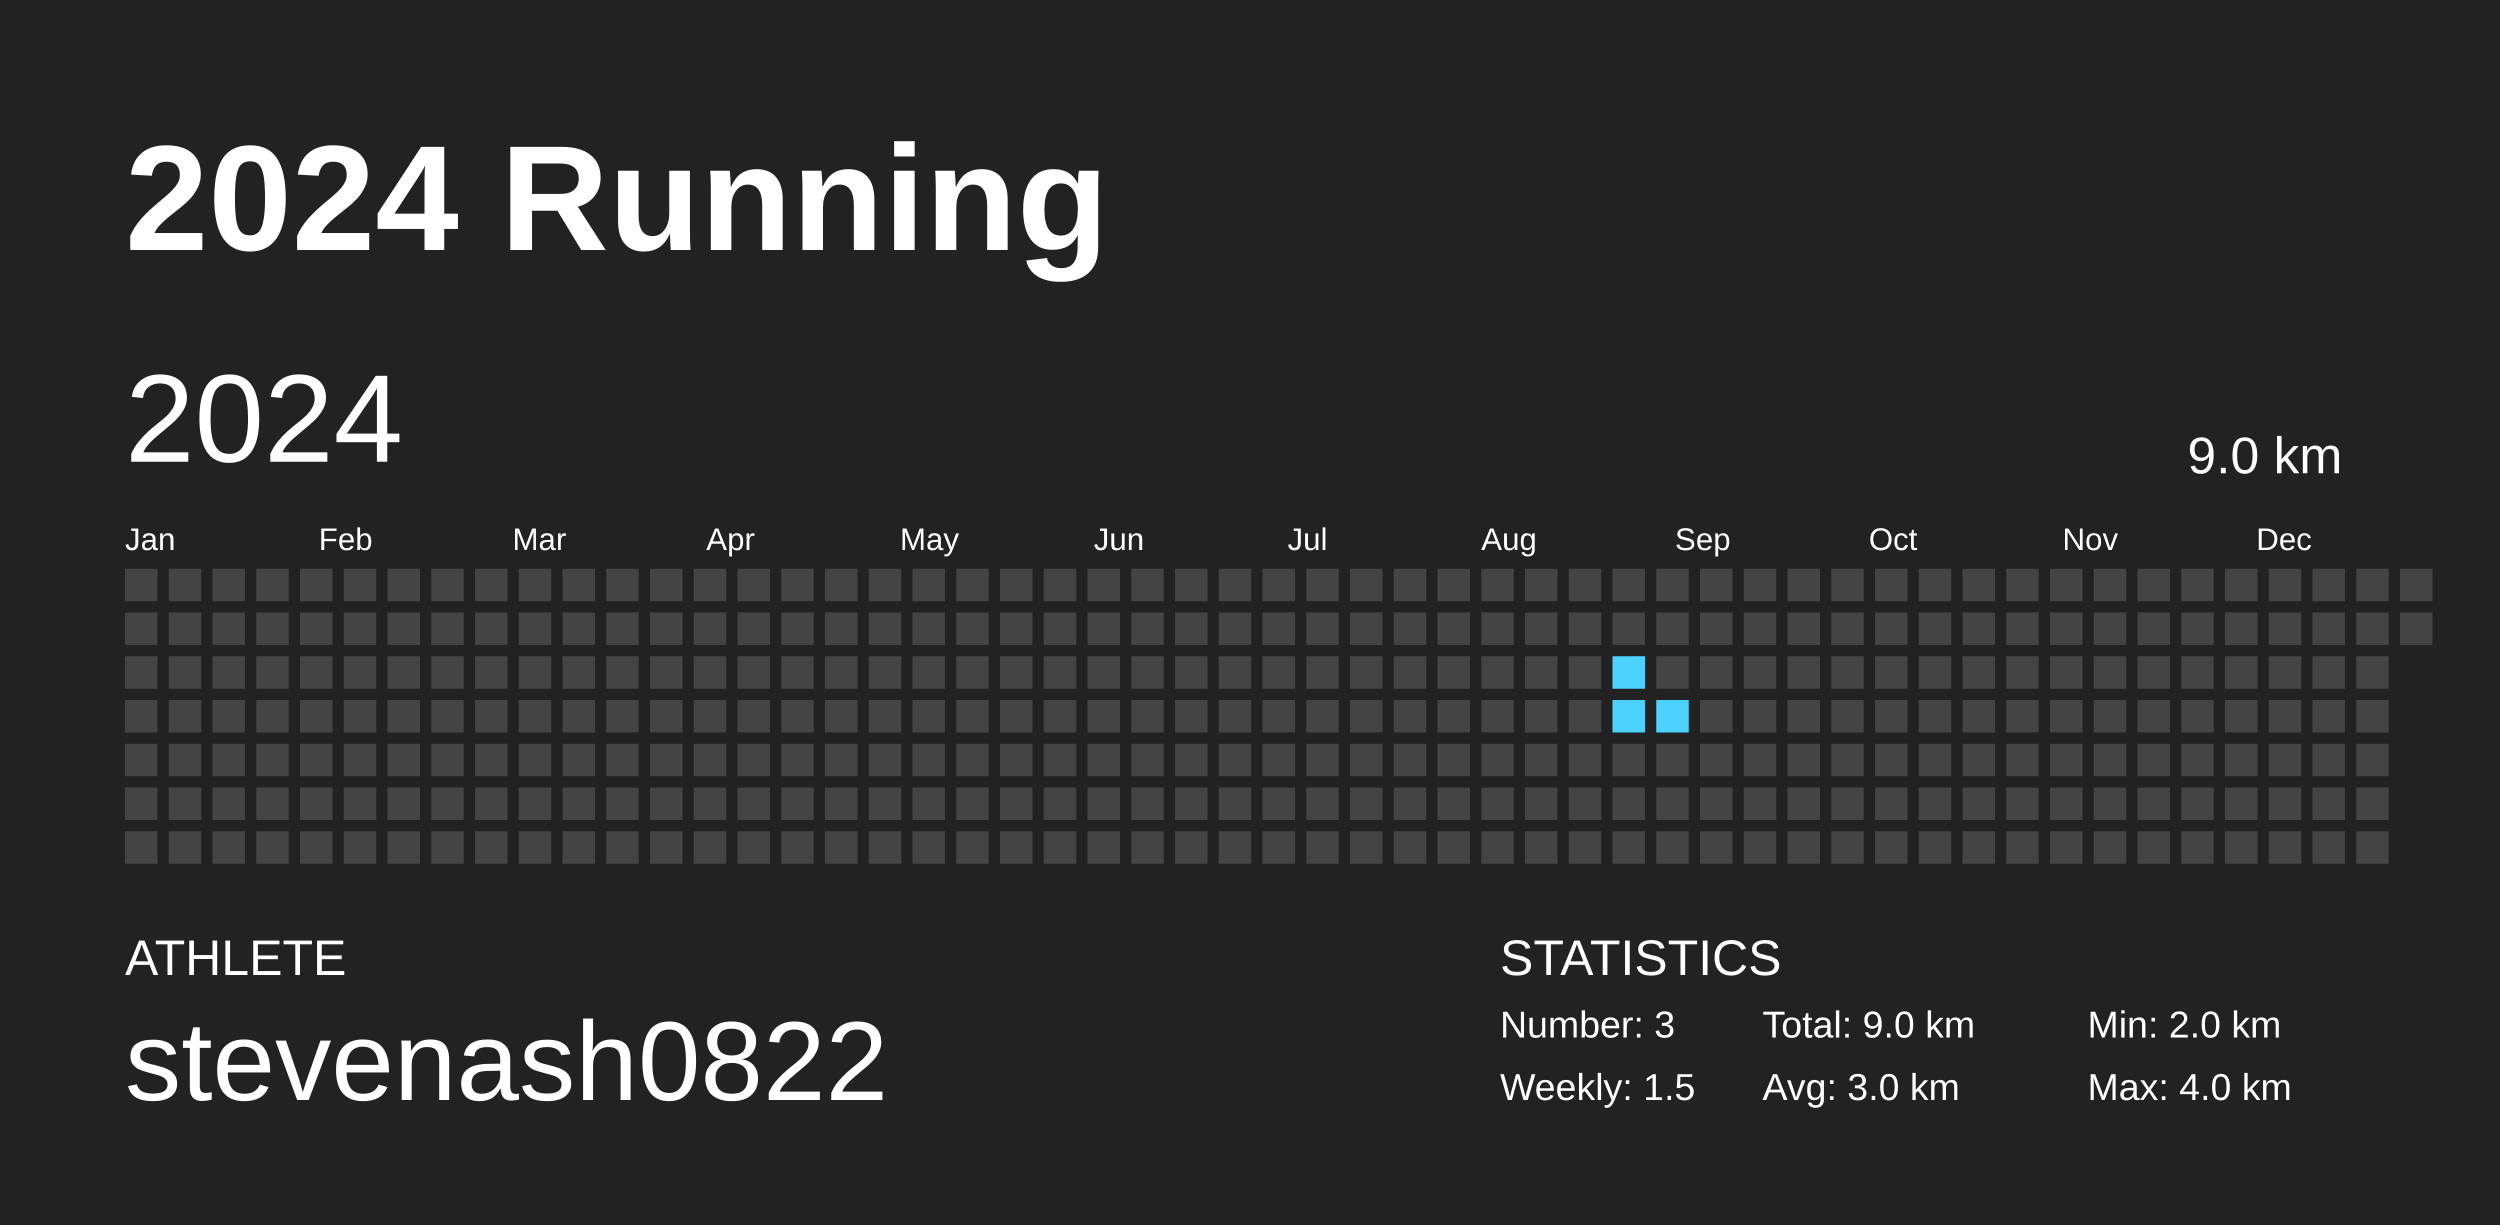
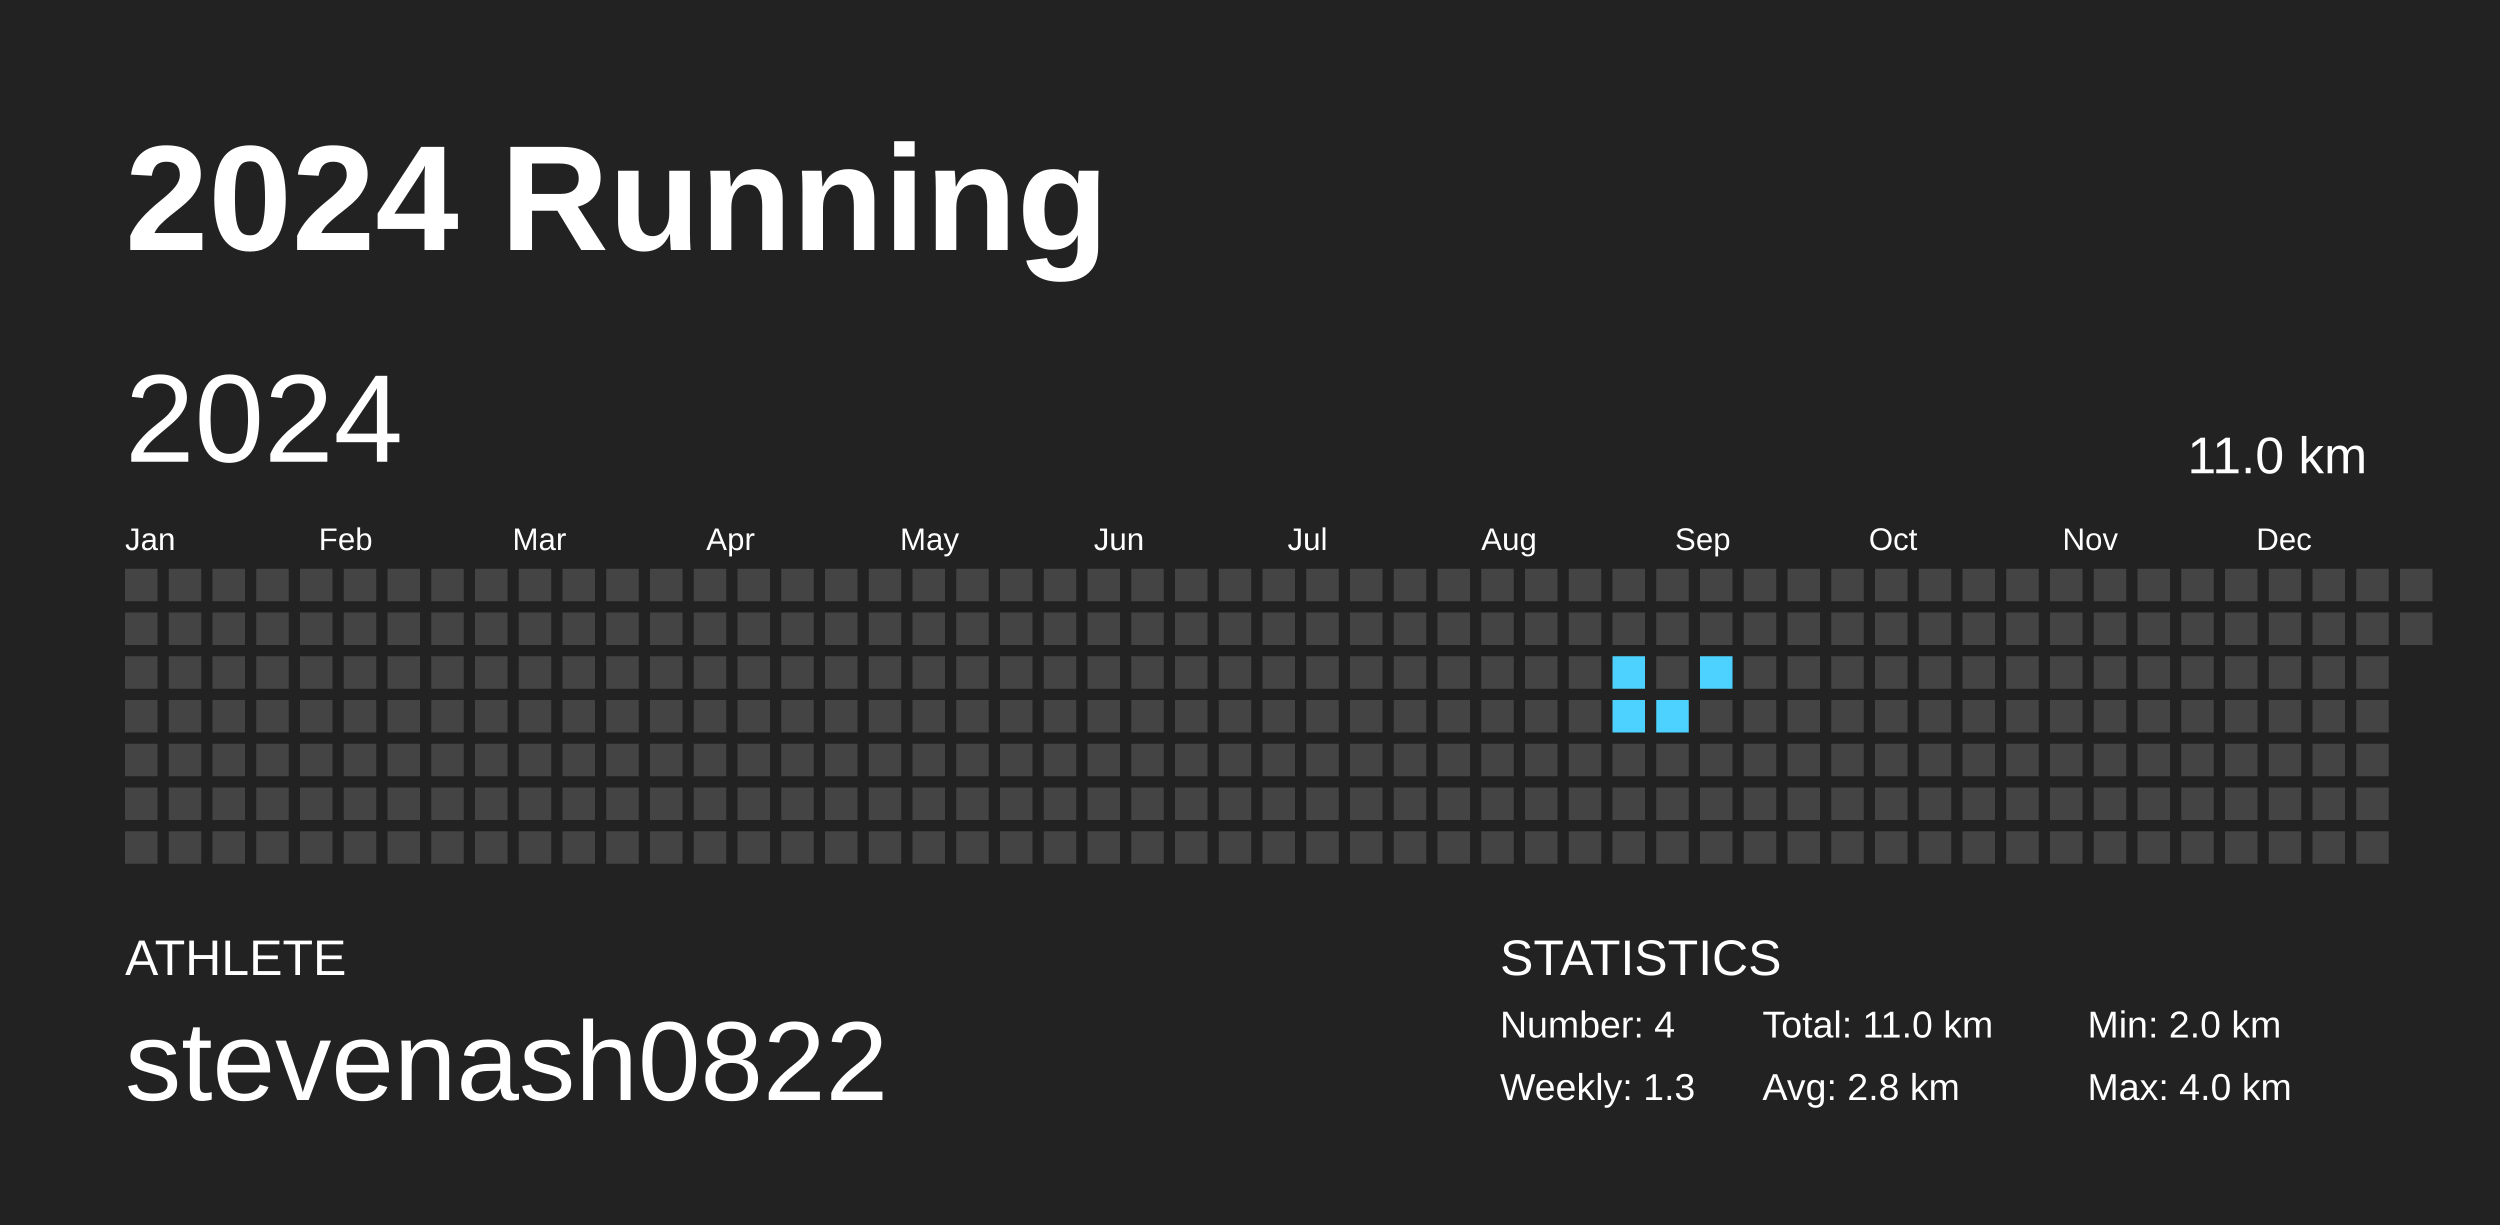
<svg xmlns="http://www.w3.org/2000/svg" baseProfile="full" height="98mm" version="1.1" viewBox="0,0,200,98" width="200mm">
  <defs />
  <rect fill="#222222" height="98" width="200" x="0" y="0" />
  <text fill="#FFFFFF" style="font-size:12px; font-family:Arial; font-weight:bold;" x="10" y="20">2024 Running</text>
  <text fill="#FFFFFF" style="font-size:4px; font-family:Arial" x="10" y="78">ATHLETE</text>
  <text fill="#FFFFFF" style="font-size:9px; font-family:Arial" x="10" y="88">stevenash0822</text>
  <text fill="#FFFFFF" style="font-size:4px; font-family:Arial" x="120" y="78">STATISTICS</text>
-   <text fill="#FFFFFF" style="font-size:3px; font-family:Arial" x="120" y="83">Number: 3</text>
-   <text fill="#FFFFFF" style="font-size:3px; font-family:Arial" x="120" y="88">Weekly: 1.5</text>
-   <text fill="#FFFFFF" style="font-size:3px; font-family:Arial" x="141" y="83">Total: 9.0 km</text>
-   <text fill="#FFFFFF" style="font-size:3px; font-family:Arial" x="141" y="88">Avg: 3.0 km</text>
+   <text fill="#FFFFFF" style="font-size:3px; font-family:Arial" x="120" y="83">Number: 4</text>
+   <text fill="#FFFFFF" style="font-size:3px; font-family:Arial" x="120" y="88">Weekly: 1.3</text>
+   <text fill="#FFFFFF" style="font-size:3px; font-family:Arial" x="141" y="83">Total: 11.0 km</text>
+   <text fill="#FFFFFF" style="font-size:3px; font-family:Arial" x="141" y="88">Avg: 2.8 km</text>
  <text fill="#FFFFFF" style="font-size:3px; font-family:Arial" x="167" y="83">Min: 2.0 km</text>
  <text fill="#FFFFFF" style="font-size:3px; font-family:Arial" x="167" y="88">Max: 4.0 km</text>
  <text dominant-baseline="hanging" fill="#FFFFFF" style="font-size:10.0px; font-family:Arial;" x="10" y="30">2024</text>
-   <text dominant-baseline="hanging" fill="#FFFFFF" style="font-size:4.125px; font-family:Arial;" x="175" y="35">9.0 km</text>
+   <text dominant-baseline="hanging" fill="#FFFFFF" style="font-size:4.125px; font-family:Arial;" x="175" y="35">11.0 km</text>
  <text fill="#FFFFFF" style="font-size:2.5px; font-family:Arial" x="10.0" y="44">Jan</text>
  <text fill="#FFFFFF" style="font-size:2.5px; font-family:Arial" x="25.5" y="44">Feb</text>
  <text fill="#FFFFFF" style="font-size:2.5px; font-family:Arial" x="41.0" y="44">Mar</text>
  <text fill="#FFFFFF" style="font-size:2.5px; font-family:Arial" x="56.5" y="44">Apr</text>
  <text fill="#FFFFFF" style="font-size:2.5px; font-family:Arial" x="72.0" y="44">May</text>
  <text fill="#FFFFFF" style="font-size:2.5px; font-family:Arial" x="87.5" y="44">Jun</text>
  <text fill="#FFFFFF" style="font-size:2.5px; font-family:Arial" x="103.0" y="44">Jul</text>
  <text fill="#FFFFFF" style="font-size:2.5px; font-family:Arial" x="118.5" y="44">Aug</text>
  <text fill="#FFFFFF" style="font-size:2.5px; font-family:Arial" x="134.0" y="44">Sep</text>
  <text fill="#FFFFFF" style="font-size:2.5px; font-family:Arial" x="149.5" y="44">Oct</text>
  <text fill="#FFFFFF" style="font-size:2.5px; font-family:Arial" x="165.0" y="44">Nov</text>
  <text fill="#FFFFFF" style="font-size:2.5px; font-family:Arial" x="180.5" y="44">Dec</text>
  <rect fill="#444444" height="2.6" width="2.6" x="10.0" y="45.5" />
  <rect fill="#444444" height="2.6" width="2.6" x="10.0" y="49.0" />
  <rect fill="#444444" height="2.6" width="2.6" x="10.0" y="52.5" />
  <rect fill="#444444" height="2.6" width="2.6" x="10.0" y="56.0" />
  <rect fill="#444444" height="2.6" width="2.6" x="10.0" y="59.5" />
  <rect fill="#444444" height="2.6" width="2.6" x="10.0" y="63.0" />
  <rect fill="#444444" height="2.6" width="2.6" x="10.0" y="66.5" />
  <rect fill="#444444" height="2.6" width="2.6" x="13.5" y="45.5" />
  <rect fill="#444444" height="2.6" width="2.6" x="13.5" y="49.0" />
  <rect fill="#444444" height="2.6" width="2.6" x="13.5" y="52.5" />
  <rect fill="#444444" height="2.6" width="2.6" x="13.5" y="56.0" />
  <rect fill="#444444" height="2.6" width="2.6" x="13.5" y="59.5" />
  <rect fill="#444444" height="2.6" width="2.6" x="13.5" y="63.0" />
  <rect fill="#444444" height="2.6" width="2.6" x="13.5" y="66.5" />
  <rect fill="#444444" height="2.6" width="2.6" x="17.0" y="45.5" />
  <rect fill="#444444" height="2.6" width="2.6" x="17.0" y="49.0" />
  <rect fill="#444444" height="2.6" width="2.6" x="17.0" y="52.5" />
  <rect fill="#444444" height="2.6" width="2.6" x="17.0" y="56.0" />
  <rect fill="#444444" height="2.6" width="2.6" x="17.0" y="59.5" />
  <rect fill="#444444" height="2.6" width="2.6" x="17.0" y="63.0" />
  <rect fill="#444444" height="2.6" width="2.6" x="17.0" y="66.5" />
  <rect fill="#444444" height="2.6" width="2.6" x="20.5" y="45.5" />
  <rect fill="#444444" height="2.6" width="2.6" x="20.5" y="49.0" />
  <rect fill="#444444" height="2.6" width="2.6" x="20.5" y="52.5" />
  <rect fill="#444444" height="2.6" width="2.6" x="20.5" y="56.0" />
  <rect fill="#444444" height="2.6" width="2.6" x="20.5" y="59.5" />
  <rect fill="#444444" height="2.6" width="2.6" x="20.5" y="63.0" />
  <rect fill="#444444" height="2.6" width="2.6" x="20.5" y="66.5" />
  <rect fill="#444444" height="2.6" width="2.6" x="24.0" y="45.5" />
  <rect fill="#444444" height="2.6" width="2.6" x="24.0" y="49.0" />
  <rect fill="#444444" height="2.6" width="2.6" x="24.0" y="52.5" />
  <rect fill="#444444" height="2.6" width="2.6" x="24.0" y="56.0" />
  <rect fill="#444444" height="2.6" width="2.6" x="24.0" y="59.5" />
  <rect fill="#444444" height="2.6" width="2.6" x="24.0" y="63.0" />
  <rect fill="#444444" height="2.6" width="2.6" x="24.0" y="66.5" />
  <rect fill="#444444" height="2.6" width="2.6" x="27.5" y="45.5" />
  <rect fill="#444444" height="2.6" width="2.6" x="27.5" y="49.0" />
  <rect fill="#444444" height="2.6" width="2.6" x="27.5" y="52.5" />
  <rect fill="#444444" height="2.6" width="2.6" x="27.5" y="56.0" />
  <rect fill="#444444" height="2.6" width="2.6" x="27.5" y="59.5" />
  <rect fill="#444444" height="2.6" width="2.6" x="27.5" y="63.0" />
  <rect fill="#444444" height="2.6" width="2.6" x="27.5" y="66.5" />
  <rect fill="#444444" height="2.6" width="2.6" x="31.0" y="45.5" />
  <rect fill="#444444" height="2.6" width="2.6" x="31.0" y="49.0" />
  <rect fill="#444444" height="2.6" width="2.6" x="31.0" y="52.5" />
  <rect fill="#444444" height="2.6" width="2.6" x="31.0" y="56.0" />
  <rect fill="#444444" height="2.6" width="2.6" x="31.0" y="59.5" />
  <rect fill="#444444" height="2.6" width="2.6" x="31.0" y="63.0" />
  <rect fill="#444444" height="2.6" width="2.6" x="31.0" y="66.5" />
  <rect fill="#444444" height="2.6" width="2.6" x="34.5" y="45.5" />
  <rect fill="#444444" height="2.6" width="2.6" x="34.5" y="49.0" />
  <rect fill="#444444" height="2.6" width="2.6" x="34.5" y="52.5" />
  <rect fill="#444444" height="2.6" width="2.6" x="34.5" y="56.0" />
  <rect fill="#444444" height="2.6" width="2.6" x="34.5" y="59.5" />
  <rect fill="#444444" height="2.6" width="2.6" x="34.5" y="63.0" />
  <rect fill="#444444" height="2.6" width="2.6" x="34.5" y="66.5" />
  <rect fill="#444444" height="2.6" width="2.6" x="38.0" y="45.5" />
  <rect fill="#444444" height="2.6" width="2.6" x="38.0" y="49.0" />
  <rect fill="#444444" height="2.6" width="2.6" x="38.0" y="52.5" />
  <rect fill="#444444" height="2.6" width="2.6" x="38.0" y="56.0" />
  <rect fill="#444444" height="2.6" width="2.6" x="38.0" y="59.5" />
  <rect fill="#444444" height="2.6" width="2.6" x="38.0" y="63.0" />
  <rect fill="#444444" height="2.6" width="2.6" x="38.0" y="66.5" />
  <rect fill="#444444" height="2.6" width="2.6" x="41.5" y="45.5" />
  <rect fill="#444444" height="2.6" width="2.6" x="41.5" y="49.0" />
  <rect fill="#444444" height="2.6" width="2.6" x="41.5" y="52.5" />
  <rect fill="#444444" height="2.6" width="2.6" x="41.5" y="56.0" />
  <rect fill="#444444" height="2.6" width="2.6" x="41.5" y="59.5" />
  <rect fill="#444444" height="2.6" width="2.6" x="41.5" y="63.0" />
  <rect fill="#444444" height="2.6" width="2.6" x="41.5" y="66.5" />
  <rect fill="#444444" height="2.6" width="2.6" x="45.0" y="45.5" />
  <rect fill="#444444" height="2.6" width="2.6" x="45.0" y="49.0" />
  <rect fill="#444444" height="2.6" width="2.6" x="45.0" y="52.5" />
  <rect fill="#444444" height="2.6" width="2.6" x="45.0" y="56.0" />
  <rect fill="#444444" height="2.6" width="2.6" x="45.0" y="59.5" />
  <rect fill="#444444" height="2.6" width="2.6" x="45.0" y="63.0" />
  <rect fill="#444444" height="2.6" width="2.6" x="45.0" y="66.5" />
  <rect fill="#444444" height="2.6" width="2.6" x="48.5" y="45.5" />
  <rect fill="#444444" height="2.6" width="2.6" x="48.5" y="49.0" />
  <rect fill="#444444" height="2.6" width="2.6" x="48.5" y="52.5" />
  <rect fill="#444444" height="2.6" width="2.6" x="48.5" y="56.0" />
  <rect fill="#444444" height="2.6" width="2.6" x="48.5" y="59.5" />
  <rect fill="#444444" height="2.6" width="2.6" x="48.5" y="63.0" />
  <rect fill="#444444" height="2.6" width="2.6" x="48.5" y="66.5" />
  <rect fill="#444444" height="2.6" width="2.6" x="52.0" y="45.5" />
  <rect fill="#444444" height="2.6" width="2.6" x="52.0" y="49.0" />
  <rect fill="#444444" height="2.6" width="2.6" x="52.0" y="52.5" />
  <rect fill="#444444" height="2.6" width="2.6" x="52.0" y="56.0" />
  <rect fill="#444444" height="2.6" width="2.6" x="52.0" y="59.5" />
  <rect fill="#444444" height="2.6" width="2.6" x="52.0" y="63.0" />
  <rect fill="#444444" height="2.6" width="2.6" x="52.0" y="66.5" />
  <rect fill="#444444" height="2.6" width="2.6" x="55.5" y="45.5" />
  <rect fill="#444444" height="2.6" width="2.6" x="55.5" y="49.0" />
  <rect fill="#444444" height="2.6" width="2.6" x="55.5" y="52.5" />
  <rect fill="#444444" height="2.6" width="2.6" x="55.5" y="56.0" />
  <rect fill="#444444" height="2.6" width="2.6" x="55.5" y="59.5" />
  <rect fill="#444444" height="2.6" width="2.6" x="55.5" y="63.0" />
  <rect fill="#444444" height="2.6" width="2.6" x="55.5" y="66.5" />
  <rect fill="#444444" height="2.6" width="2.6" x="59.0" y="45.5" />
  <rect fill="#444444" height="2.6" width="2.6" x="59.0" y="49.0" />
  <rect fill="#444444" height="2.6" width="2.6" x="59.0" y="52.5" />
  <rect fill="#444444" height="2.6" width="2.6" x="59.0" y="56.0" />
  <rect fill="#444444" height="2.6" width="2.6" x="59.0" y="59.5" />
  <rect fill="#444444" height="2.6" width="2.6" x="59.0" y="63.0" />
  <rect fill="#444444" height="2.6" width="2.6" x="59.0" y="66.5" />
  <rect fill="#444444" height="2.6" width="2.6" x="62.5" y="45.5" />
  <rect fill="#444444" height="2.6" width="2.6" x="62.5" y="49.0" />
  <rect fill="#444444" height="2.6" width="2.6" x="62.5" y="52.5" />
  <rect fill="#444444" height="2.6" width="2.6" x="62.5" y="56.0" />
  <rect fill="#444444" height="2.6" width="2.6" x="62.5" y="59.5" />
  <rect fill="#444444" height="2.6" width="2.6" x="62.5" y="63.0" />
  <rect fill="#444444" height="2.6" width="2.6" x="62.5" y="66.5" />
  <rect fill="#444444" height="2.6" width="2.6" x="66.0" y="45.5" />
  <rect fill="#444444" height="2.6" width="2.6" x="66.0" y="49.0" />
  <rect fill="#444444" height="2.6" width="2.6" x="66.0" y="52.5" />
  <rect fill="#444444" height="2.6" width="2.6" x="66.0" y="56.0" />
  <rect fill="#444444" height="2.6" width="2.6" x="66.0" y="59.5" />
  <rect fill="#444444" height="2.6" width="2.6" x="66.0" y="63.0" />
  <rect fill="#444444" height="2.6" width="2.6" x="66.0" y="66.5" />
  <rect fill="#444444" height="2.6" width="2.6" x="69.5" y="45.5" />
  <rect fill="#444444" height="2.6" width="2.6" x="69.5" y="49.0" />
  <rect fill="#444444" height="2.6" width="2.6" x="69.5" y="52.5" />
  <rect fill="#444444" height="2.6" width="2.6" x="69.5" y="56.0" />
  <rect fill="#444444" height="2.6" width="2.6" x="69.5" y="59.5" />
  <rect fill="#444444" height="2.6" width="2.6" x="69.5" y="63.0" />
  <rect fill="#444444" height="2.6" width="2.6" x="69.5" y="66.5" />
  <rect fill="#444444" height="2.6" width="2.6" x="73.0" y="45.5" />
  <rect fill="#444444" height="2.6" width="2.6" x="73.0" y="49.0" />
  <rect fill="#444444" height="2.6" width="2.6" x="73.0" y="52.5" />
  <rect fill="#444444" height="2.6" width="2.6" x="73.0" y="56.0" />
  <rect fill="#444444" height="2.6" width="2.6" x="73.0" y="59.5" />
  <rect fill="#444444" height="2.6" width="2.6" x="73.0" y="63.0" />
  <rect fill="#444444" height="2.6" width="2.6" x="73.0" y="66.5" />
  <rect fill="#444444" height="2.6" width="2.6" x="76.5" y="45.5" />
  <rect fill="#444444" height="2.6" width="2.6" x="76.5" y="49.0" />
  <rect fill="#444444" height="2.6" width="2.6" x="76.5" y="52.5" />
  <rect fill="#444444" height="2.6" width="2.6" x="76.5" y="56.0" />
  <rect fill="#444444" height="2.6" width="2.6" x="76.5" y="59.5" />
  <rect fill="#444444" height="2.6" width="2.6" x="76.5" y="63.0" />
  <rect fill="#444444" height="2.6" width="2.6" x="76.5" y="66.5" />
  <rect fill="#444444" height="2.6" width="2.6" x="80.0" y="45.5" />
  <rect fill="#444444" height="2.6" width="2.6" x="80.0" y="49.0" />
  <rect fill="#444444" height="2.6" width="2.6" x="80.0" y="52.5" />
  <rect fill="#444444" height="2.6" width="2.6" x="80.0" y="56.0" />
  <rect fill="#444444" height="2.6" width="2.6" x="80.0" y="59.5" />
  <rect fill="#444444" height="2.6" width="2.6" x="80.0" y="63.0" />
  <rect fill="#444444" height="2.6" width="2.6" x="80.0" y="66.5" />
  <rect fill="#444444" height="2.6" width="2.6" x="83.5" y="45.5" />
  <rect fill="#444444" height="2.6" width="2.6" x="83.5" y="49.0" />
  <rect fill="#444444" height="2.6" width="2.6" x="83.5" y="52.5" />
  <rect fill="#444444" height="2.6" width="2.6" x="83.5" y="56.0" />
  <rect fill="#444444" height="2.6" width="2.6" x="83.5" y="59.5" />
  <rect fill="#444444" height="2.6" width="2.6" x="83.5" y="63.0" />
  <rect fill="#444444" height="2.6" width="2.6" x="83.5" y="66.5" />
  <rect fill="#444444" height="2.6" width="2.6" x="87.0" y="45.5" />
  <rect fill="#444444" height="2.6" width="2.6" x="87.0" y="49.0" />
  <rect fill="#444444" height="2.6" width="2.6" x="87.0" y="52.5" />
  <rect fill="#444444" height="2.6" width="2.6" x="87.0" y="56.0" />
  <rect fill="#444444" height="2.6" width="2.6" x="87.0" y="59.5" />
  <rect fill="#444444" height="2.6" width="2.6" x="87.0" y="63.0" />
  <rect fill="#444444" height="2.6" width="2.6" x="87.0" y="66.5" />
  <rect fill="#444444" height="2.6" width="2.6" x="90.5" y="45.5" />
  <rect fill="#444444" height="2.6" width="2.6" x="90.5" y="49.0" />
  <rect fill="#444444" height="2.6" width="2.6" x="90.5" y="52.5" />
  <rect fill="#444444" height="2.6" width="2.6" x="90.5" y="56.0" />
  <rect fill="#444444" height="2.6" width="2.6" x="90.5" y="59.5" />
  <rect fill="#444444" height="2.6" width="2.6" x="90.5" y="63.0" />
  <rect fill="#444444" height="2.6" width="2.6" x="90.5" y="66.5" />
  <rect fill="#444444" height="2.6" width="2.6" x="94.0" y="45.5" />
  <rect fill="#444444" height="2.6" width="2.6" x="94.0" y="49.0" />
  <rect fill="#444444" height="2.6" width="2.6" x="94.0" y="52.5" />
  <rect fill="#444444" height="2.6" width="2.6" x="94.0" y="56.0" />
  <rect fill="#444444" height="2.6" width="2.6" x="94.0" y="59.5" />
  <rect fill="#444444" height="2.6" width="2.6" x="94.0" y="63.0" />
  <rect fill="#444444" height="2.6" width="2.6" x="94.0" y="66.5" />
  <rect fill="#444444" height="2.6" width="2.6" x="97.5" y="45.5" />
  <rect fill="#444444" height="2.6" width="2.6" x="97.5" y="49.0" />
  <rect fill="#444444" height="2.6" width="2.6" x="97.5" y="52.5" />
  <rect fill="#444444" height="2.6" width="2.6" x="97.5" y="56.0" />
  <rect fill="#444444" height="2.6" width="2.6" x="97.5" y="59.5" />
  <rect fill="#444444" height="2.6" width="2.6" x="97.5" y="63.0" />
  <rect fill="#444444" height="2.6" width="2.6" x="97.5" y="66.5" />
  <rect fill="#444444" height="2.6" width="2.6" x="101.0" y="45.5" />
  <rect fill="#444444" height="2.6" width="2.6" x="101.0" y="49.0" />
  <rect fill="#444444" height="2.6" width="2.6" x="101.0" y="52.5" />
  <rect fill="#444444" height="2.6" width="2.6" x="101.0" y="56.0" />
  <rect fill="#444444" height="2.6" width="2.6" x="101.0" y="59.5" />
  <rect fill="#444444" height="2.6" width="2.6" x="101.0" y="63.0" />
  <rect fill="#444444" height="2.6" width="2.6" x="101.0" y="66.5" />
  <rect fill="#444444" height="2.6" width="2.6" x="104.5" y="45.5" />
  <rect fill="#444444" height="2.6" width="2.6" x="104.5" y="49.0" />
  <rect fill="#444444" height="2.6" width="2.6" x="104.5" y="52.5" />
  <rect fill="#444444" height="2.6" width="2.6" x="104.5" y="56.0" />
  <rect fill="#444444" height="2.6" width="2.6" x="104.5" y="59.5" />
  <rect fill="#444444" height="2.6" width="2.6" x="104.5" y="63.0" />
  <rect fill="#444444" height="2.6" width="2.6" x="104.5" y="66.5" />
  <rect fill="#444444" height="2.6" width="2.6" x="108.0" y="45.5" />
  <rect fill="#444444" height="2.6" width="2.6" x="108.0" y="49.0" />
  <rect fill="#444444" height="2.6" width="2.6" x="108.0" y="52.5" />
  <rect fill="#444444" height="2.6" width="2.6" x="108.0" y="56.0" />
  <rect fill="#444444" height="2.6" width="2.6" x="108.0" y="59.5" />
  <rect fill="#444444" height="2.6" width="2.6" x="108.0" y="63.0" />
  <rect fill="#444444" height="2.6" width="2.6" x="108.0" y="66.5" />
  <rect fill="#444444" height="2.6" width="2.6" x="111.5" y="45.5" />
  <rect fill="#444444" height="2.6" width="2.6" x="111.5" y="49.0" />
  <rect fill="#444444" height="2.6" width="2.6" x="111.5" y="52.5" />
  <rect fill="#444444" height="2.6" width="2.6" x="111.5" y="56.0" />
  <rect fill="#444444" height="2.6" width="2.6" x="111.5" y="59.5" />
  <rect fill="#444444" height="2.6" width="2.6" x="111.5" y="63.0" />
  <rect fill="#444444" height="2.6" width="2.6" x="111.5" y="66.5" />
  <rect fill="#444444" height="2.6" width="2.6" x="115.0" y="45.5" />
  <rect fill="#444444" height="2.6" width="2.6" x="115.0" y="49.0" />
  <rect fill="#444444" height="2.6" width="2.6" x="115.0" y="52.5" />
  <rect fill="#444444" height="2.6" width="2.6" x="115.0" y="56.0" />
  <rect fill="#444444" height="2.6" width="2.6" x="115.0" y="59.5" />
  <rect fill="#444444" height="2.6" width="2.6" x="115.0" y="63.0" />
  <rect fill="#444444" height="2.6" width="2.6" x="115.0" y="66.5" />
  <rect fill="#444444" height="2.6" width="2.6" x="118.5" y="45.5" />
  <rect fill="#444444" height="2.6" width="2.6" x="118.5" y="49.0" />
  <rect fill="#444444" height="2.6" width="2.6" x="118.5" y="52.5" />
  <rect fill="#444444" height="2.6" width="2.6" x="118.5" y="56.0" />
  <rect fill="#444444" height="2.6" width="2.6" x="118.5" y="59.5" />
  <rect fill="#444444" height="2.6" width="2.6" x="118.5" y="63.0" />
  <rect fill="#444444" height="2.6" width="2.6" x="118.5" y="66.5" />
  <rect fill="#444444" height="2.6" width="2.6" x="122.0" y="45.5" />
  <rect fill="#444444" height="2.6" width="2.6" x="122.0" y="49.0" />
  <rect fill="#444444" height="2.6" width="2.6" x="122.0" y="52.5" />
  <rect fill="#444444" height="2.6" width="2.6" x="122.0" y="56.0" />
  <rect fill="#444444" height="2.6" width="2.6" x="122.0" y="59.5" />
  <rect fill="#444444" height="2.6" width="2.6" x="122.0" y="63.0" />
  <rect fill="#444444" height="2.6" width="2.6" x="122.0" y="66.5" />
  <rect fill="#444444" height="2.6" width="2.6" x="125.5" y="45.5" />
  <rect fill="#444444" height="2.6" width="2.6" x="125.5" y="49.0" />
  <rect fill="#444444" height="2.6" width="2.6" x="125.5" y="52.5" />
  <rect fill="#444444" height="2.6" width="2.6" x="125.5" y="56.0" />
  <rect fill="#444444" height="2.6" width="2.6" x="125.5" y="59.5" />
  <rect fill="#444444" height="2.6" width="2.6" x="125.5" y="63.0" />
  <rect fill="#444444" height="2.6" width="2.6" x="125.5" y="66.5" />
  <rect fill="#444444" height="2.6" width="2.6" x="129.0" y="45.5" />
  <rect fill="#444444" height="2.6" width="2.6" x="129.0" y="49.0" />
  <rect fill="#4dd2ff" height="2.6" width="2.6" x="129.0" y="52.5" />
  <rect fill="#4dd2ff" height="2.6" width="2.6" x="129.0" y="56.0" />
  <rect fill="#444444" height="2.6" width="2.6" x="129.0" y="59.5" />
  <rect fill="#444444" height="2.6" width="2.6" x="129.0" y="63.0" />
  <rect fill="#444444" height="2.6" width="2.6" x="129.0" y="66.5" />
  <rect fill="#444444" height="2.6" width="2.6" x="132.5" y="45.5" />
  <rect fill="#444444" height="2.6" width="2.6" x="132.5" y="49.0" />
  <rect fill="#444444" height="2.6" width="2.6" x="132.5" y="52.5" />
  <rect fill="#4dd2ff" height="2.6" width="2.6" x="132.5" y="56.0" />
  <rect fill="#444444" height="2.6" width="2.6" x="132.5" y="59.5" />
  <rect fill="#444444" height="2.6" width="2.6" x="132.5" y="63.0" />
  <rect fill="#444444" height="2.6" width="2.6" x="132.5" y="66.5" />
  <rect fill="#444444" height="2.6" width="2.6" x="136.0" y="45.5" />
  <rect fill="#444444" height="2.6" width="2.6" x="136.0" y="49.0" />
-   <rect fill="#444444" height="2.6" width="2.6" x="136.0" y="52.5" />
+   <rect fill="#4dd2ff" height="2.6" width="2.6" x="136.0" y="52.5" />
  <rect fill="#444444" height="2.6" width="2.6" x="136.0" y="56.0" />
  <rect fill="#444444" height="2.6" width="2.6" x="136.0" y="59.5" />
  <rect fill="#444444" height="2.6" width="2.6" x="136.0" y="63.0" />
  <rect fill="#444444" height="2.6" width="2.6" x="136.0" y="66.5" />
  <rect fill="#444444" height="2.6" width="2.6" x="139.5" y="45.5" />
  <rect fill="#444444" height="2.6" width="2.6" x="139.5" y="49.0" />
  <rect fill="#444444" height="2.6" width="2.6" x="139.5" y="52.5" />
  <rect fill="#444444" height="2.6" width="2.6" x="139.5" y="56.0" />
  <rect fill="#444444" height="2.6" width="2.6" x="139.5" y="59.5" />
  <rect fill="#444444" height="2.6" width="2.6" x="139.5" y="63.0" />
  <rect fill="#444444" height="2.6" width="2.6" x="139.5" y="66.5" />
  <rect fill="#444444" height="2.6" width="2.6" x="143.0" y="45.5" />
  <rect fill="#444444" height="2.6" width="2.6" x="143.0" y="49.0" />
  <rect fill="#444444" height="2.6" width="2.6" x="143.0" y="52.5" />
  <rect fill="#444444" height="2.6" width="2.6" x="143.0" y="56.0" />
  <rect fill="#444444" height="2.6" width="2.6" x="143.0" y="59.5" />
  <rect fill="#444444" height="2.6" width="2.6" x="143.0" y="63.0" />
  <rect fill="#444444" height="2.6" width="2.6" x="143.0" y="66.5" />
  <rect fill="#444444" height="2.6" width="2.6" x="146.5" y="45.5" />
  <rect fill="#444444" height="2.6" width="2.6" x="146.5" y="49.0" />
  <rect fill="#444444" height="2.6" width="2.6" x="146.5" y="52.5" />
  <rect fill="#444444" height="2.6" width="2.6" x="146.5" y="56.0" />
  <rect fill="#444444" height="2.6" width="2.6" x="146.5" y="59.5" />
  <rect fill="#444444" height="2.6" width="2.6" x="146.5" y="63.0" />
  <rect fill="#444444" height="2.6" width="2.6" x="146.5" y="66.5" />
  <rect fill="#444444" height="2.6" width="2.6" x="150.0" y="45.5" />
  <rect fill="#444444" height="2.6" width="2.6" x="150.0" y="49.0" />
  <rect fill="#444444" height="2.6" width="2.6" x="150.0" y="52.5" />
  <rect fill="#444444" height="2.6" width="2.6" x="150.0" y="56.0" />
  <rect fill="#444444" height="2.6" width="2.6" x="150.0" y="59.5" />
  <rect fill="#444444" height="2.6" width="2.6" x="150.0" y="63.0" />
  <rect fill="#444444" height="2.6" width="2.6" x="150.0" y="66.5" />
  <rect fill="#444444" height="2.6" width="2.6" x="153.5" y="45.5" />
  <rect fill="#444444" height="2.6" width="2.6" x="153.5" y="49.0" />
  <rect fill="#444444" height="2.6" width="2.6" x="153.5" y="52.5" />
  <rect fill="#444444" height="2.6" width="2.6" x="153.5" y="56.0" />
  <rect fill="#444444" height="2.6" width="2.6" x="153.5" y="59.5" />
  <rect fill="#444444" height="2.6" width="2.6" x="153.5" y="63.0" />
  <rect fill="#444444" height="2.6" width="2.6" x="153.5" y="66.5" />
  <rect fill="#444444" height="2.6" width="2.6" x="157.0" y="45.5" />
  <rect fill="#444444" height="2.6" width="2.6" x="157.0" y="49.0" />
  <rect fill="#444444" height="2.6" width="2.6" x="157.0" y="52.5" />
  <rect fill="#444444" height="2.6" width="2.6" x="157.0" y="56.0" />
  <rect fill="#444444" height="2.6" width="2.6" x="157.0" y="59.5" />
  <rect fill="#444444" height="2.6" width="2.6" x="157.0" y="63.0" />
  <rect fill="#444444" height="2.6" width="2.6" x="157.0" y="66.5" />
  <rect fill="#444444" height="2.6" width="2.6" x="160.5" y="45.5" />
  <rect fill="#444444" height="2.6" width="2.6" x="160.5" y="49.0" />
  <rect fill="#444444" height="2.6" width="2.6" x="160.5" y="52.5" />
  <rect fill="#444444" height="2.6" width="2.6" x="160.5" y="56.0" />
  <rect fill="#444444" height="2.6" width="2.6" x="160.5" y="59.5" />
  <rect fill="#444444" height="2.6" width="2.6" x="160.5" y="63.0" />
  <rect fill="#444444" height="2.6" width="2.6" x="160.5" y="66.5" />
  <rect fill="#444444" height="2.6" width="2.6" x="164.0" y="45.5" />
  <rect fill="#444444" height="2.6" width="2.6" x="164.0" y="49.0" />
  <rect fill="#444444" height="2.6" width="2.6" x="164.0" y="52.5" />
  <rect fill="#444444" height="2.6" width="2.6" x="164.0" y="56.0" />
  <rect fill="#444444" height="2.6" width="2.6" x="164.0" y="59.5" />
  <rect fill="#444444" height="2.6" width="2.6" x="164.0" y="63.0" />
  <rect fill="#444444" height="2.6" width="2.6" x="164.0" y="66.5" />
  <rect fill="#444444" height="2.6" width="2.6" x="167.5" y="45.5" />
  <rect fill="#444444" height="2.6" width="2.6" x="167.5" y="49.0" />
  <rect fill="#444444" height="2.6" width="2.6" x="167.5" y="52.5" />
  <rect fill="#444444" height="2.6" width="2.6" x="167.5" y="56.0" />
  <rect fill="#444444" height="2.6" width="2.6" x="167.5" y="59.5" />
  <rect fill="#444444" height="2.6" width="2.6" x="167.5" y="63.0" />
  <rect fill="#444444" height="2.6" width="2.6" x="167.5" y="66.5" />
  <rect fill="#444444" height="2.6" width="2.6" x="171.0" y="45.5" />
  <rect fill="#444444" height="2.6" width="2.6" x="171.0" y="49.0" />
  <rect fill="#444444" height="2.6" width="2.6" x="171.0" y="52.5" />
  <rect fill="#444444" height="2.6" width="2.6" x="171.0" y="56.0" />
  <rect fill="#444444" height="2.6" width="2.6" x="171.0" y="59.5" />
  <rect fill="#444444" height="2.6" width="2.6" x="171.0" y="63.0" />
  <rect fill="#444444" height="2.6" width="2.6" x="171.0" y="66.5" />
  <rect fill="#444444" height="2.6" width="2.6" x="174.5" y="45.5" />
  <rect fill="#444444" height="2.6" width="2.6" x="174.5" y="49.0" />
  <rect fill="#444444" height="2.6" width="2.6" x="174.5" y="52.5" />
  <rect fill="#444444" height="2.6" width="2.6" x="174.5" y="56.0" />
  <rect fill="#444444" height="2.6" width="2.6" x="174.5" y="59.5" />
  <rect fill="#444444" height="2.6" width="2.6" x="174.5" y="63.0" />
  <rect fill="#444444" height="2.6" width="2.6" x="174.5" y="66.5" />
  <rect fill="#444444" height="2.6" width="2.6" x="178.0" y="45.5" />
  <rect fill="#444444" height="2.6" width="2.6" x="178.0" y="49.0" />
  <rect fill="#444444" height="2.6" width="2.6" x="178.0" y="52.5" />
  <rect fill="#444444" height="2.6" width="2.6" x="178.0" y="56.0" />
  <rect fill="#444444" height="2.6" width="2.6" x="178.0" y="59.5" />
  <rect fill="#444444" height="2.6" width="2.6" x="178.0" y="63.0" />
  <rect fill="#444444" height="2.6" width="2.6" x="178.0" y="66.5" />
  <rect fill="#444444" height="2.6" width="2.6" x="181.5" y="45.5" />
  <rect fill="#444444" height="2.6" width="2.6" x="181.5" y="49.0" />
  <rect fill="#444444" height="2.6" width="2.6" x="181.5" y="52.5" />
  <rect fill="#444444" height="2.6" width="2.6" x="181.5" y="56.0" />
  <rect fill="#444444" height="2.6" width="2.6" x="181.5" y="59.5" />
  <rect fill="#444444" height="2.6" width="2.6" x="181.5" y="63.0" />
  <rect fill="#444444" height="2.6" width="2.6" x="181.5" y="66.5" />
  <rect fill="#444444" height="2.6" width="2.6" x="185.0" y="45.5" />
  <rect fill="#444444" height="2.6" width="2.6" x="185.0" y="49.0" />
  <rect fill="#444444" height="2.6" width="2.6" x="185.0" y="52.5" />
  <rect fill="#444444" height="2.6" width="2.6" x="185.0" y="56.0" />
  <rect fill="#444444" height="2.6" width="2.6" x="185.0" y="59.5" />
  <rect fill="#444444" height="2.6" width="2.6" x="185.0" y="63.0" />
  <rect fill="#444444" height="2.6" width="2.6" x="185.0" y="66.5" />
  <rect fill="#444444" height="2.6" width="2.6" x="188.5" y="45.5" />
  <rect fill="#444444" height="2.6" width="2.6" x="188.5" y="49.0" />
  <rect fill="#444444" height="2.6" width="2.6" x="188.5" y="52.5" />
  <rect fill="#444444" height="2.6" width="2.6" x="188.5" y="56.0" />
  <rect fill="#444444" height="2.6" width="2.6" x="188.5" y="59.5" />
  <rect fill="#444444" height="2.6" width="2.6" x="188.5" y="63.0" />
  <rect fill="#444444" height="2.6" width="2.6" x="188.5" y="66.5" />
  <rect fill="#444444" height="2.6" width="2.6" x="192.0" y="45.5" />
  <rect fill="#444444" height="2.6" width="2.6" x="192.0" y="49.0" />
</svg>
